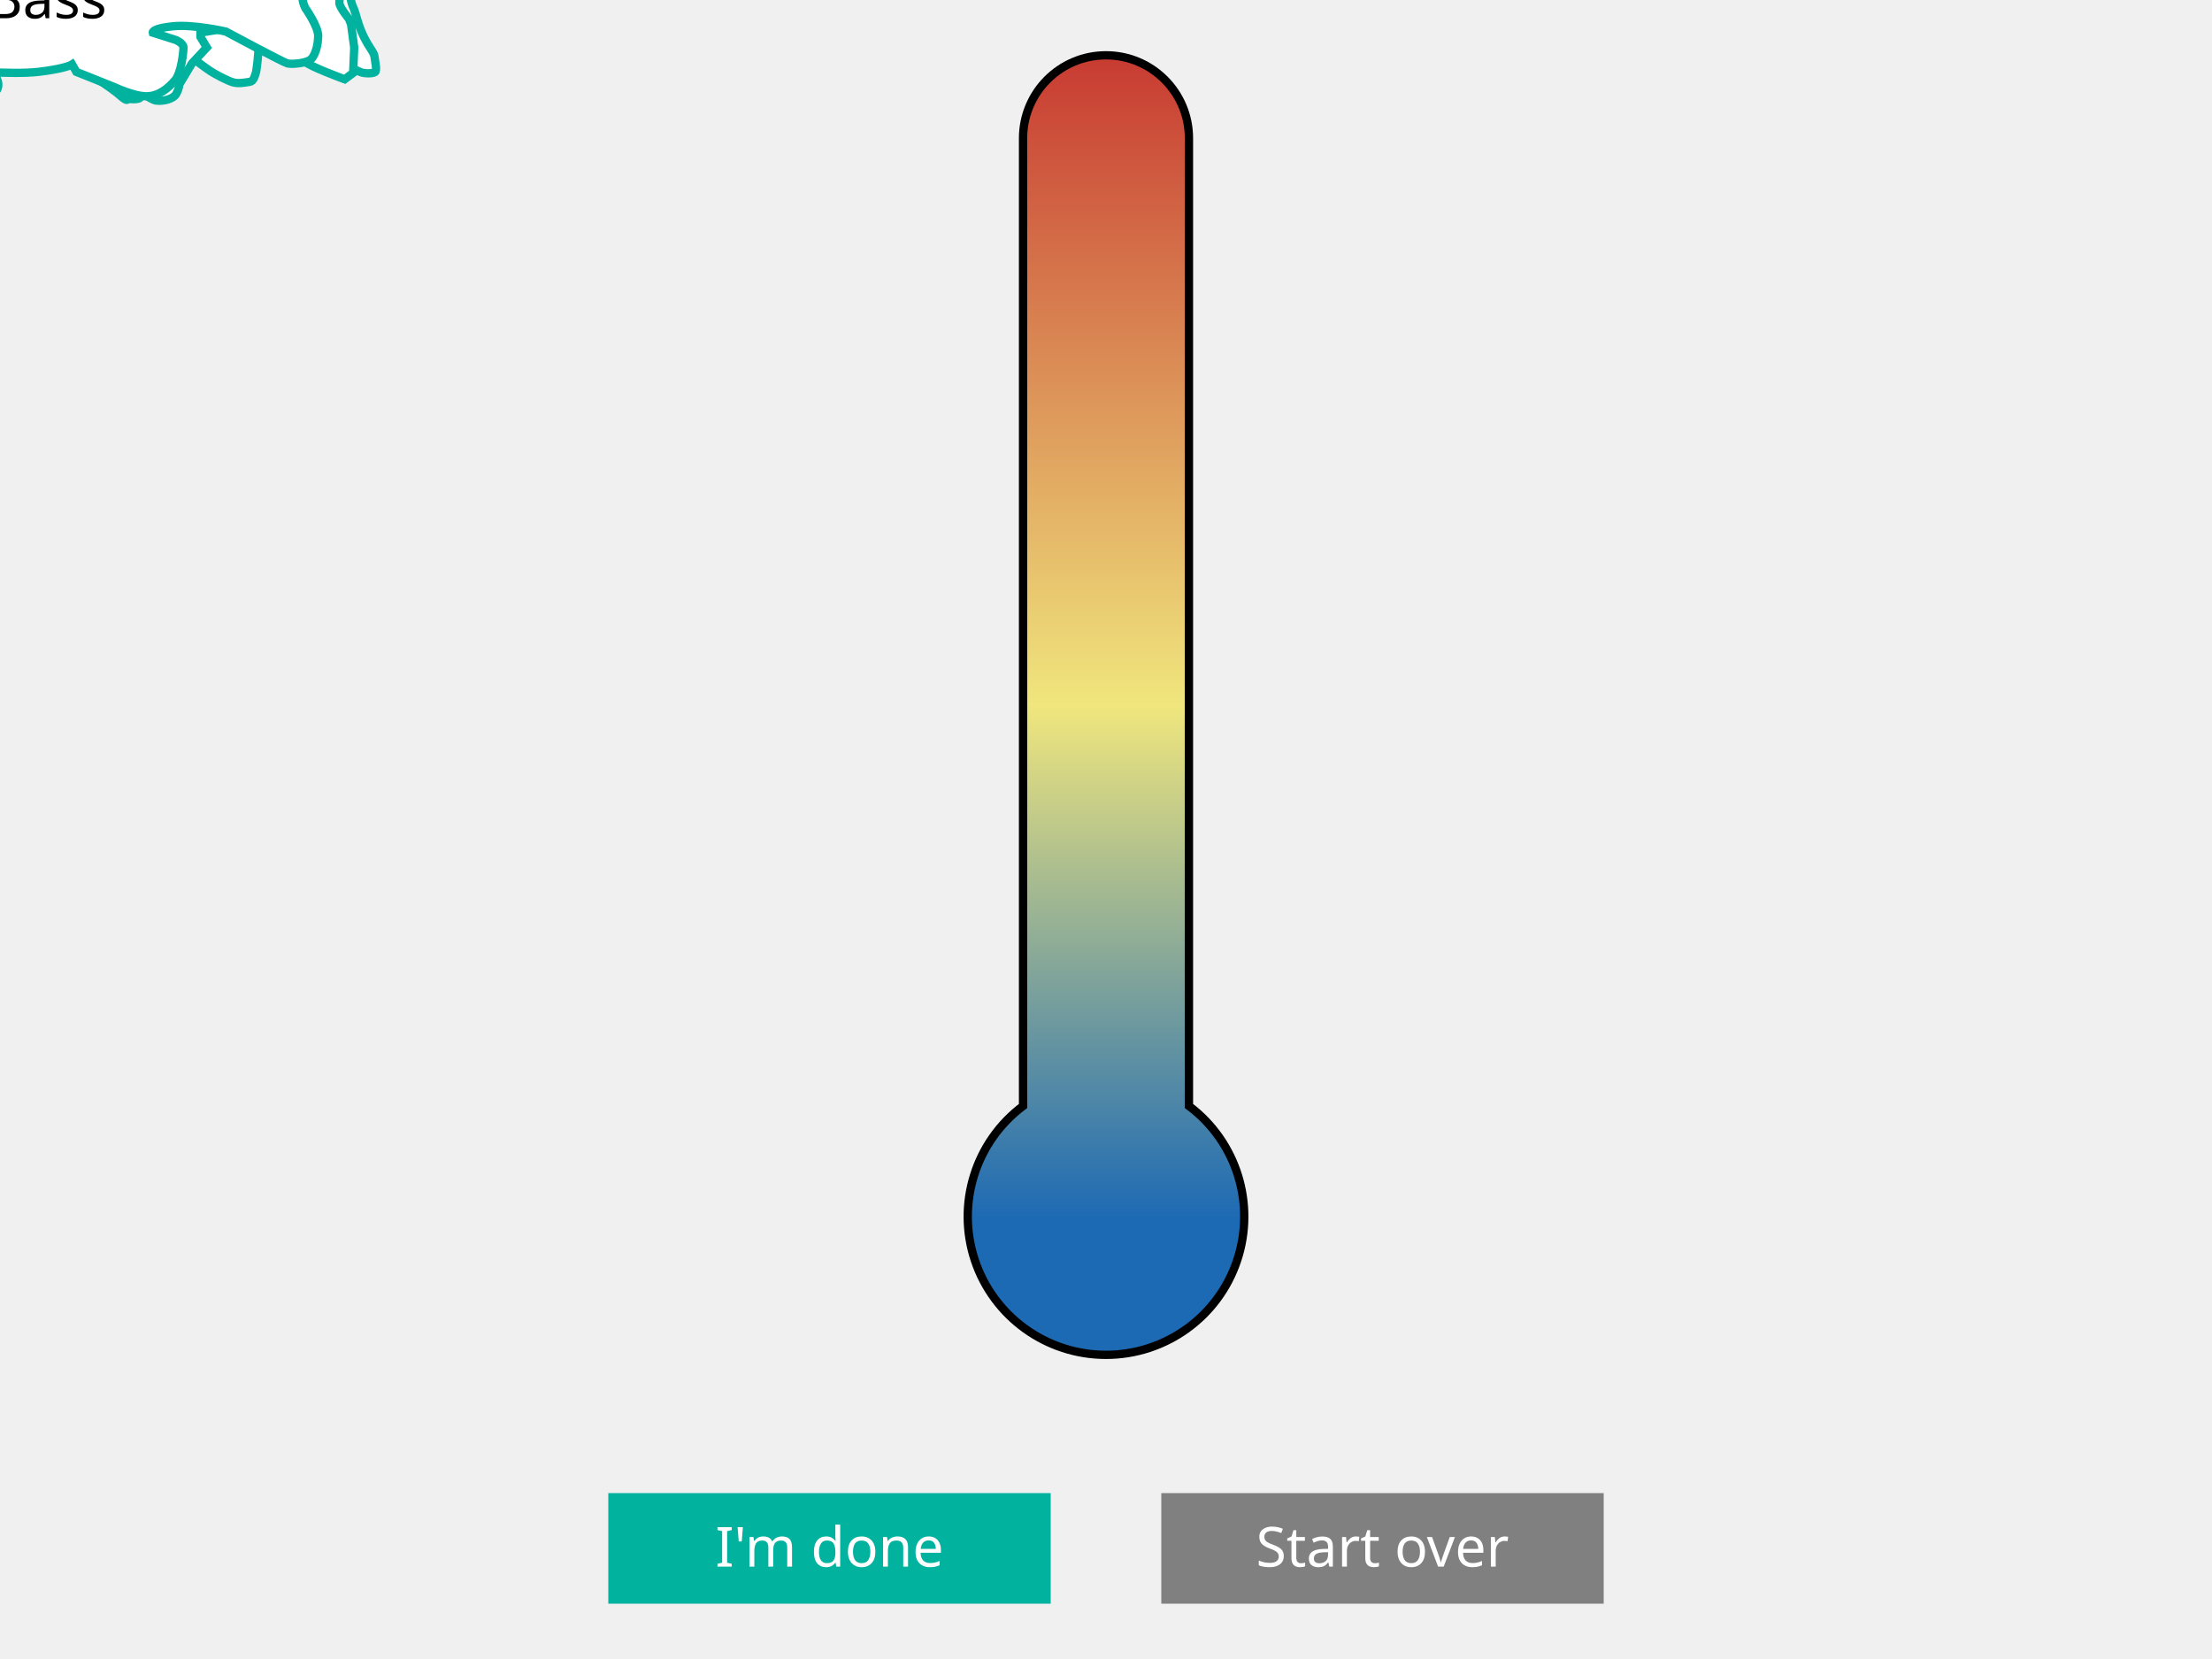
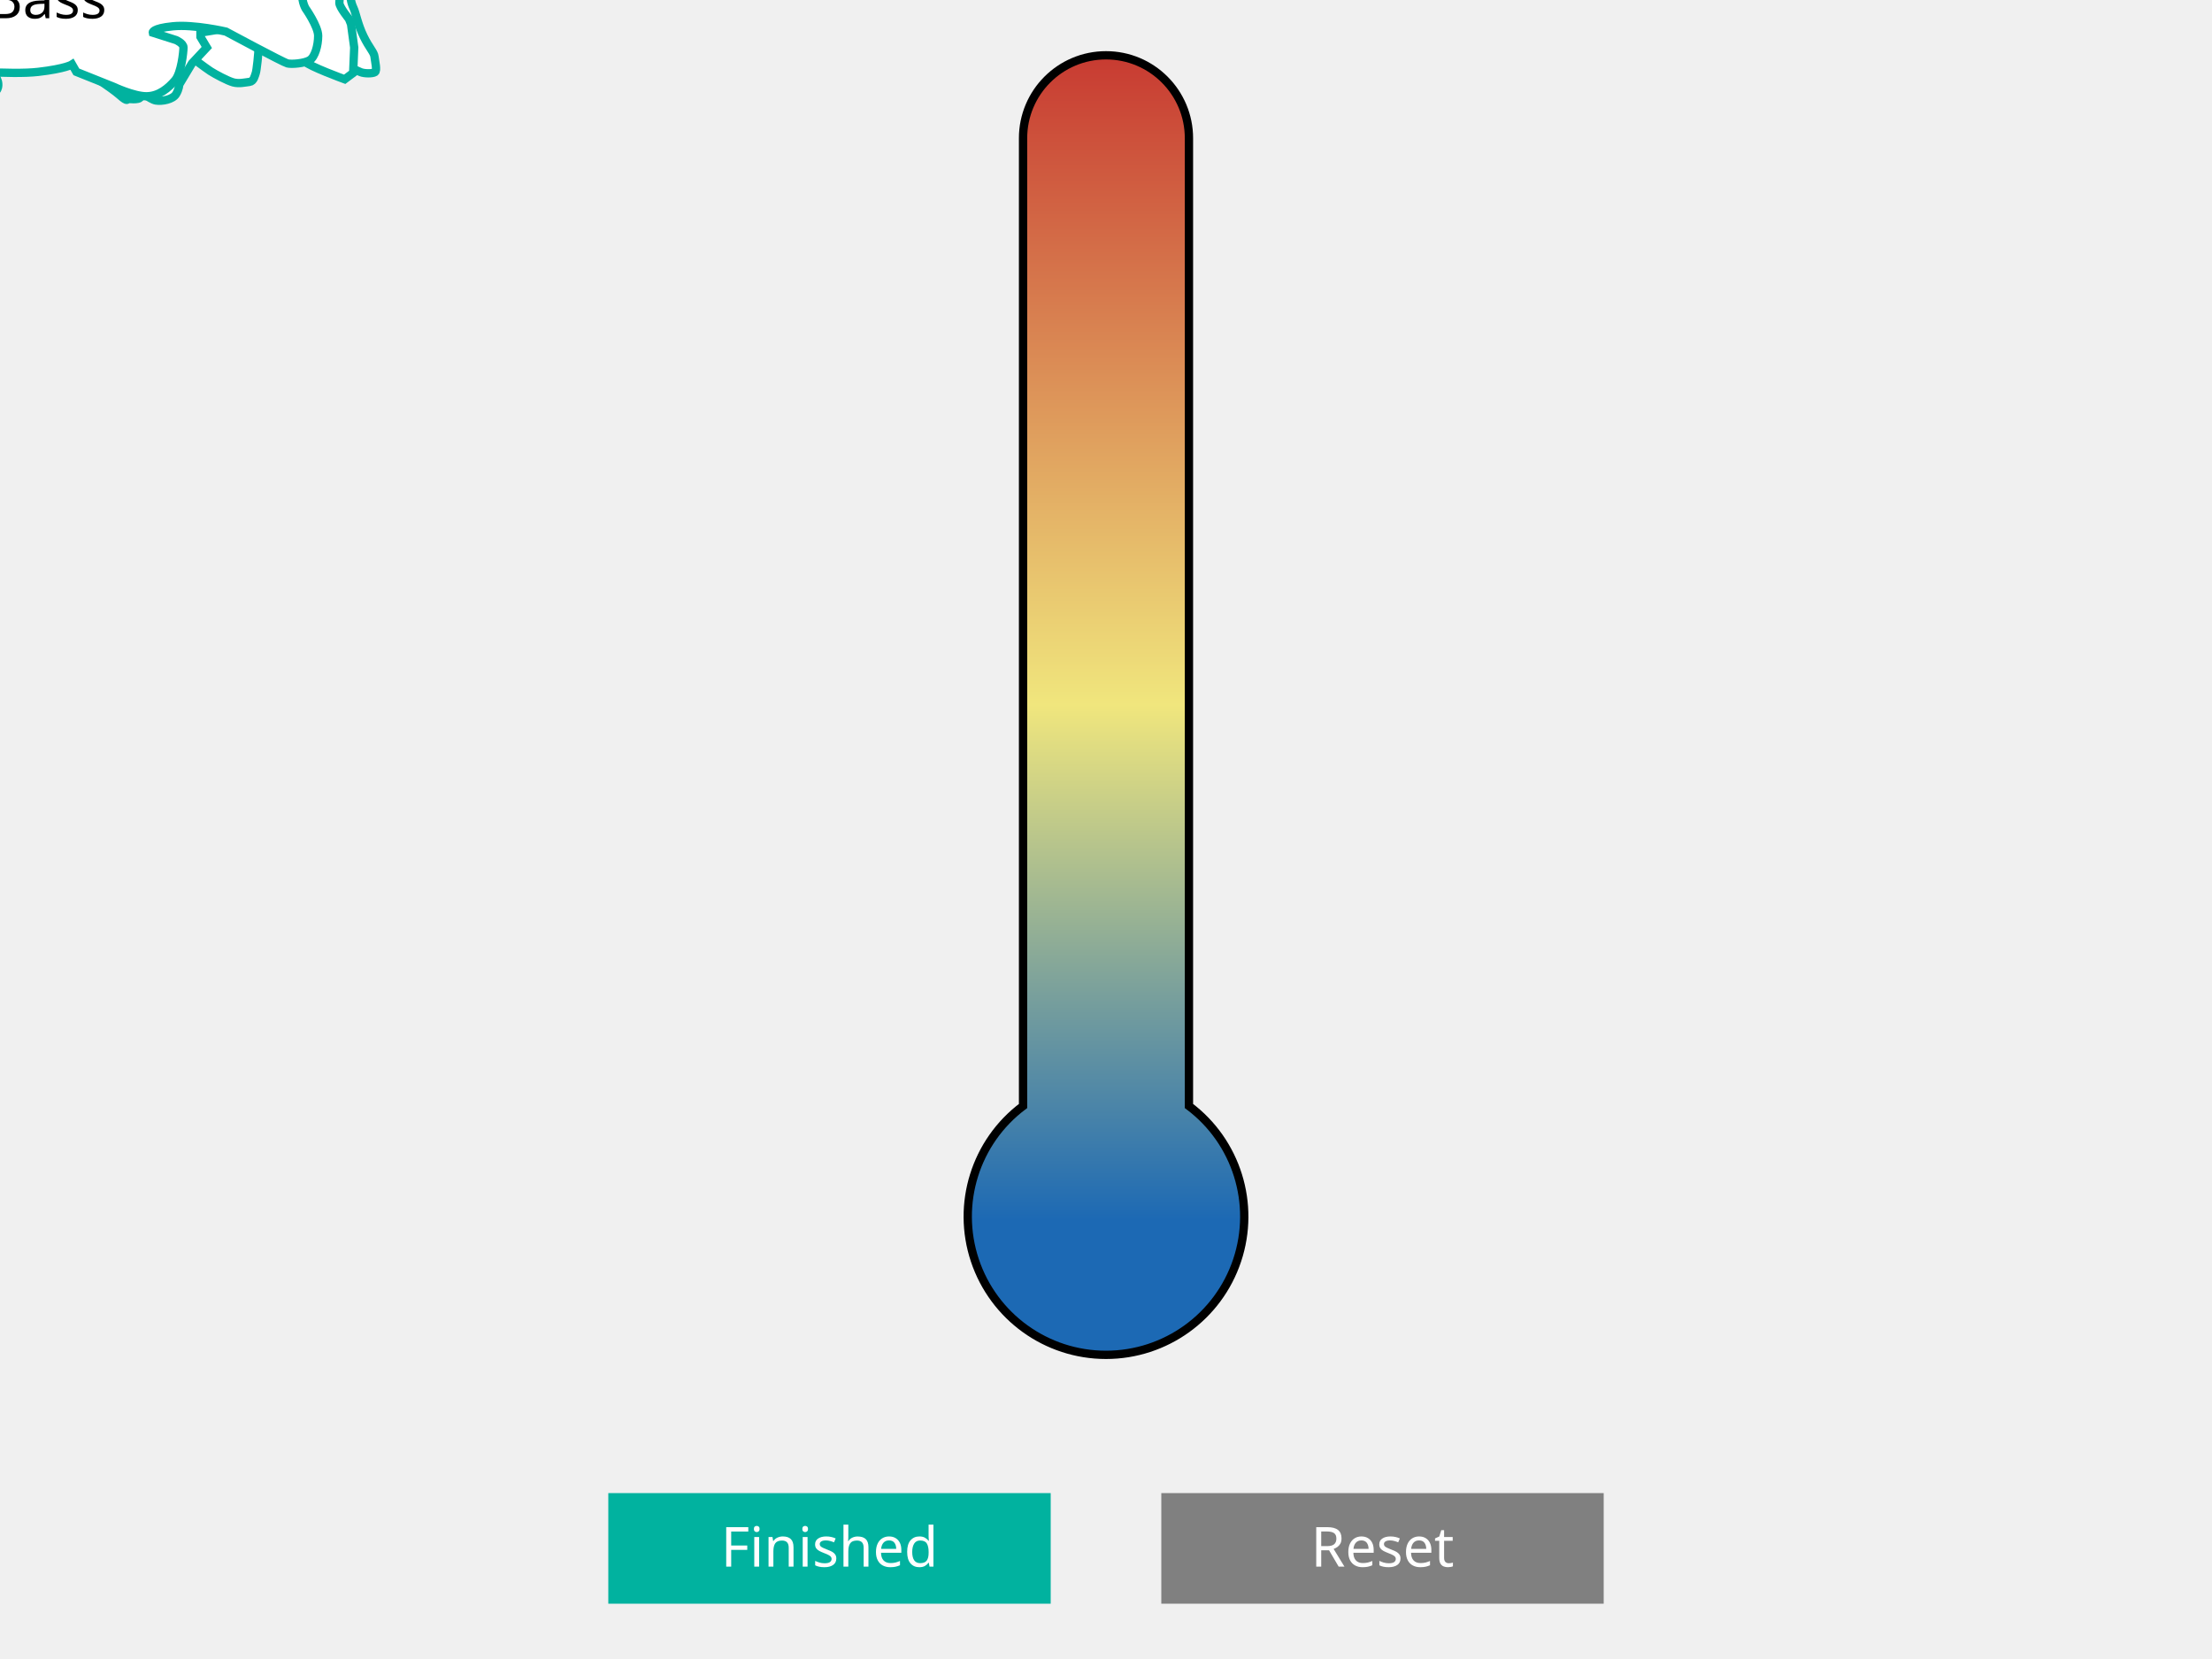
<svg xmlns="http://www.w3.org/2000/svg" xmlns:xlink="http://www.w3.org/1999/xlink" version="1.1" width="800" height="600">
  <style>
		text {
		  font-size: 20px;
		  cursor: default;
		  font-family: Tahoma, Geneva, sans-serif;
		}
		.noselect {
		  -webkit-touch-callout: none; /* iOS Safari */
		  -webkit-user-select: none;   /* Chrome/Safari/Opera */
		  -khtml-user-select: none;    /* Konqueror */
		  -moz-user-select: none;      /* Firefox */
		  -ms-user-select: none;       /* Internet Explorer/Edge */
		  user-select: none;           /* Non-prefixed version, currently
		                                  not supported by any browser */
		}
       
    .disabled {
      opacity:0.3;
      cursor: default;
      pointer-events: none
    }
    .enabled {
      opacity:1.0;
      cursor: pointer;
    }
    
		.unselected-fish {
			 fill:white;
			 stroke:#01b29F;
			 stroke-width:3;
		}
		.hot-fish {
			fill:rgb(200,60,50);
		}
		.cold-fish {
			fill:rgb(28,105,180);
		}
		.good-fish {
			fill:green;
		}
		.moveable{
			cursor: pointer;	
		}
		.locked {
			cursor: default;	
		}
    </style>
  <g id="thermometer" transform="translate(400,0)">
    <path d="M-30,50 v350 a50,50 0 1,0 60,0 v-350 a30,30 0 1,0 -60,0" fill="url(#temperature)" stroke="black" stroke-width="3" />
    <g transform="translate(0,520)">
      <text id="temperature-text" text-anchor="middle" class="noselect"> </text>
    </g>
  </g>
  <g class="moveable">
    <use xlink:href="#lake-trout" id="3" class="unselected-fish" />
    <text dy="0.33em" text-anchor="middle" class="noselect">Lake Trout</text>
    <use xlink:href="#lake-trout" opacity="0" />
  </g>
  <g class="moveable">
    <use xlink:href="#walleye" class="unselected-fish" id="1" />
    <text dy="0.33em" text-anchor="middle" class="noselect">Walleye</text>
    <use xlink:href="#walleye" opacity="0" />
  </g>
  <g class="moveable">
    <use xlink:href="#largemouth-bass" class="unselected-fish" id="2" />
    <text dy="0.33em" text-anchor="middle" class="noselect">LM Bass</text>
    <use xlink:href="#largemouth-bass" opacity="0" />
  </g>
  <g id="buttons" transform="translate(400,540)">
    <g id="im-done" transform="translate(-180,0)">
      <rect width="160" height="40" fill="#01b29F" />
-       <text y="20" x="80" dy="0.33em" text-anchor="middle" class="noselect" fill="white">I'm done</text>
+       <text y="20" x="80" dy="0.33em" text-anchor="middle" class="noselect" fill="white">Finished</text>
    </g>
    <g id="start-over" transform="translate(20,0)">
      <rect width="160" height="40" fill="grey" />
-       <text y="20" x="80" dy="0.33em" text-anchor="middle" class="noselect" fill="white">Start over</text>
+       <text y="20" x="80" dy="0.33em" text-anchor="middle" class="noselect" fill="white">Reset</text>
      <rect width="160" height="40" opacity="0" />
    </g>
  </g>
  <defs>
    <linearGradient id="temperature" x1="0%" y1="0%" x2="0%" y2="100%">
      <stop offset="0%" style="stop-color:rgb(200,60,50);stop-opacity:1" />
      <stop offset="50%" style="stop-color:rgb(240,230,125);stop-opacity:1" />
      <stop offset="90%" style="stop-color:rgb(28,105,180);stop-opacity:1" />
      <stop offset="100%" style="stop-color:rgb(28,105,180);stop-opacity:1" />
    </linearGradient>
    <filter id="gaus-blur">
      <feGaussianBlur stdDeviation="1" />
    </filter>
    <path d="m -76.432,3.646 c 0,-4.452 1.035,-5.194 2.243,-6.493 1.208,-1.299 13.458,-8.162 18.117,-10.017 4.659,-1.855 11.215,-5.009 17.254,-6.122 6.039,-1.113 21.05,-4.267 30.54,-4.267 9.49,0 24.501,0.371 24.501,0.371 0,0 0.173,-3.525 6.212,-10.574 6.039,-7.049 10.525,-11.13 10.525,-11.13 0,0 0.863,-0.742 1.725,-0.742 0.863,0 2.416,1.113 3.106,1.855 0.69,0.742 5.176,7.049 6.384,9.275 1.208,2.226 4.314,6.307 4.486,7.42 0.173,1.113 2.243,2.041 1.035,3.525 -1.208,1.484 -4.831,3.525 -4.831,3.525 0,0 7.074,0.186 11.906,0.928 4.187,0.643 22.258,5.38 22.258,5.38 0,0 2.243,-1.67 3.969,-2.783 1.725,-1.113 3.623,-1.113 4.141,-1.113 0.518,0 2.243,1.113 2.243,1.113 l -0.518,3.154 c 0,0 -0.69,-0.186 -0.173,0.928 0.518,1.113 1.553,0.928 1.553,0.928 l 8.455,0.928 5.521,0 11.56,-11.687 c 0,0 1.38,-3.339 8.8,-7.42 7.419,-4.081 11.215,-5.194 11.215,-5.194 l 1.38,0.371 c 0,0 1.898,4.081 -0.173,9.832 -2.071,5.751 -6.902,15.768 -7.592,16.51 -0.69,0.742 -1.898,2.968 -2.416,4.823 -0.518,1.855 0,4.081 0.863,5.936 0.863,1.855 1.553,5.936 3.623,10.203 2.071,4.267 3.796,5.751 3.969,7.42 0.173,1.67 1.035,5.009 0.173,5.565 -0.863,0.557 -3.796,0.557 -5.176,0 -1.38,-0.557 -9.317,-4.081 -13.286,-7.606 -3.969,-3.525 -10.353,-8.348 -11.388,-9.275 -1.035,-0.928 -2.933,-1.67 -2.933,-1.67 0,0 -7.074,0.186 -8.282,0.557 -1.208,0.371 -1.553,1.855 -1.553,1.855 0,0 0.518,4.452 0.518,6.864 0,2.412 -0.69,8.719 -1.035,9.646 -0.345,0.928 -0.69,2.968 -2.243,3.154 -1.553,0.186 -3.796,0.742 -5.866,0.186 -2.071,-0.557 -6.557,-2.968 -8.282,-4.081 -1.725,-1.113 -7.592,-5.565 -7.592,-5.565 l 0,-1.113 c 0,0 -3.969,1.299 -5.694,1.484 -1.725,0.186 -14.321,0.557 -14.321,0.557 0,0 -0.345,1.67 0,2.968 0.345,1.299 1.38,5.936 1.725,7.42 0.345,1.484 0.863,2.597 0.518,3.71 -0.345,1.113 -4.659,0.557 -4.659,0.557 0,0 0.345,1.484 -2.761,-1.299 -3.106,-2.783 -11.388,-7.791 -11.733,-9.09 -0.345,-1.299 -1.208,-2.412 -1.208,-2.412 0,0 -13.286,1.855 -17.082,1.855 -3.796,0 -20.533,-0.371 -21.568,-0.557 -1.035,-0.186 -1.208,0.928 -1.208,0.928 0,0 1.208,2.226 1.208,4.452 l 0,4.267 -2.416,0.186 c 0,0 -1.553,0.186 -2.761,-0.371 -1.208,-0.557 -5.521,-3.525 -9.49,-7.977 -3.969,-4.452 -4.831,-5.751 -4.831,-5.751 0,0 -10.008,-0.371 -20.36,-2.412 -10.353,-2.041 -19.67,-3.71 -21.741,-5.194 -2.071,-1.484 -5.694,-2.226 -6.212,-4.452 -0.518,-2.226 -0.345,-4.267 -0.345,-4.267 z" id="lake-trout" />
    <path d="m -77.093,4.13 c 0,0 -1.151,-2.685 -0.384,-3.835 0.767,-1.151 6.137,-2.685 6.137,-2.685 l 9.205,-1.918 10.356,-3.068 10.739,-4.986 18.41,-4.219 -1.151,-9.589 1.918,0 1.534,-8.822 3.452,1.151 0.767,-6.52 4.986,1.151 1.918,-3.068 1.918,2.301 2.685,1.151 0.384,-3.452 1.534,0 L 0,-39.211 l 3.068,-2.301 1.151,0.384 0.384,3.068 3.835,-1.151 1.918,3.452 3.452,-1.151 1.151,3.452 3.068,-2.301 1.151,4.219 2.685,-0.384 0.384,2.301 3.068,0.767 0,1.918 2.301,0.384 0,1.918 2.685,1.918 0,0.767 c 0,0 1.151,1.534 1.534,3.452 0.384,1.918 5.37,1.918 5.37,1.918 0,0 3.835,-8.822 6.904,-13.424 3.068,-4.603 6.52,-6.137 6.52,-6.137 l 3.452,-0.767 c 0,0 0.767,0.384 3.452,2.301 2.685,1.918 25.314,21.862 25.314,21.862 0,0 1.534,0.767 0.384,1.918 -1.151,1.151 -4.986,3.068 -4.986,3.068 l 6.904,1.151 8.822,0 26.081,-18.794 c 0,0 0.767,-1.918 3.452,-1.534 2.685,0.384 3.835,4.219 3.835,4.219 l 0,11.123 c 0,0 0.384,-0.767 0,2.301 -0.384,3.068 -4.219,7.671 -4.219,7.671 0,0 -0.384,1.151 -0.384,2.685 0,1.534 3.452,5.753 3.452,5.753 l 0.767,1.918 1.151,8.438 -0.384,9.205 -3.068,2.301 c 0,0 -12.657,-4.603 -14.575,-6.52 -1.918,-1.918 -12.273,-10.356 -12.273,-10.356 0,0 -2.301,-3.452 -3.452,-3.452 -1.151,0 -21.862,3.452 -21.862,3.452 l 0,1.534 2.301,3.835 -5.37,5.753 -4.603,7.671 c 0,0 0,1.534 -1.151,3.452 -1.151,1.918 -4.986,2.685 -7.287,2.301 -2.301,-0.384 -6.52,-4.219 -6.52,-4.219 L 42.957,18.705 c 0,0 -11.89,1.918 -21.095,2.301 -9.205,0.384 -19.944,0.384 -25.314,0 -5.37,-0.384 -4.986,0 -4.986,0 0,0 4.603,2.301 5.753,4.219 1.151,1.918 1.918,4.219 1.918,4.219 0,0 0.767,2.685 -1.151,3.835 -1.918,1.151 -5.37,2.685 -6.137,4.986 -0.767,2.301 -0.384,5.753 -2.685,5.753 -2.301,0 -7.671,-6.137 -7.671,-8.054 0,-1.918 -4.603,-12.657 -4.219,-13.808 0.384,-1.151 -16.492,-2.685 -21.862,-4.219 -5.37,-1.534 -20.328,-5.753 -20.328,-5.753 L -75.942,10.267 c 0,0 0,-0.384 -1.151,-1.918 -1.151,-1.534 -1e-6,-4.219 -1e-6,-4.219 z" id="walleye" />
    <path d="m -84.38,4.513 4.603,-4.219 7.671,-6.137 9.589,-3.835 19.177,-10.739 c 0,0 15.342,-4.986 23.013,-5.37 7.671,-0.384 1.918,-4.986 1.918,-4.986 l 2.685,0.384 0.384,-3.835 2.685,2.685 4.219,-4.986 0.767,3.452 4.603,-6.137 1.534,-1.151 1.534,0 -1.534,4.603 5.37,-2.685 1.534,1.918 -1.534,3.068 4.603,-0.767 -0.384,3.068 2.685,0 0.767,2.301 3.068,-0.767 1.534,1.918 0.384,0.767 2.685,0 1.534,1.151 c 0,0 8.438,-8.054 18.027,-10.739 9.589,-2.685 19.177,1.534 19.177,1.534 0,0 5.753,2.685 6.137,8.054 0.384,5.37 0.767,8.054 -0.767,9.589 -1.534,1.534 -8.822,2.685 -8.822,2.685 l -0.384,2.685 c 0,0 6.137,2.685 15.342,1.918 9.205,-0.767 9.589,-0.767 9.589,-0.767 l 9.972,-5.753 c 0,0 12.657,-7.671 17.26,-8.054 4.603,-0.384 5.753,0 5.753,0 0,0 4.986,5.753 4.603,9.205 -0.384,3.452 -5.753,8.822 -6.904,11.89 -1.151,3.068 0.767,6.52 0.767,6.52 0,0 4.603,6.52 4.603,9.972 0,3.452 -1.151,7.671 -3.068,8.822 -1.918,1.151 -6.52,1.534 -8.054,1.151 -1.534,-0.384 -22.246,-11.506 -22.246,-11.506 0,0 -11.506,-2.685 -19.177,-1.918 -7.671,0.767 -7.287,2.301 -7.287,2.301 l 8.438,2.685 c 0,0 2.685,1.151 2.685,2.685 0,1.534 -0.767,9.205 -3.068,11.89 -2.301,2.685 -5.753,5.753 -10.356,5.753 -4.603,0 -11.89,-3.452 -11.89,-3.452 L 27.615,25.992 26.081,23.307 c 0,0 -2.301,1.534 -12.273,2.685 -9.972,1.151 -30.3,-0.767 -30.3,-0.767 0,0 7.287,1.918 8.438,3.452 1.151,1.534 1.151,4.986 1.151,4.986 0,0 0.384,2.685 1.151,4.219 0.767,1.534 0.767,5.37 -1.151,4.986 -1.918,-0.384 -10.356,-4.986 -13.041,-8.438 -2.685,-3.452 -5.37,-7.287 -5.37,-7.287 0,0 -17.26,0.767 -19.561,-0.384 -2.301,-1.151 -14.191,-4.603 -14.191,-4.603 0,0 -5.753,-0.384 -9.205,-1.151 -3.452,-0.767 -9.972,-4.603 -9.972,-4.603 l -6.52,-5.753 c 0,0 -1.918,-0.384 -2.301,-1.918 -0.384,-1.534 2.685,-4.219 2.685,-4.219 z" id="largemouth-bass" />
  </defs>
</svg>
